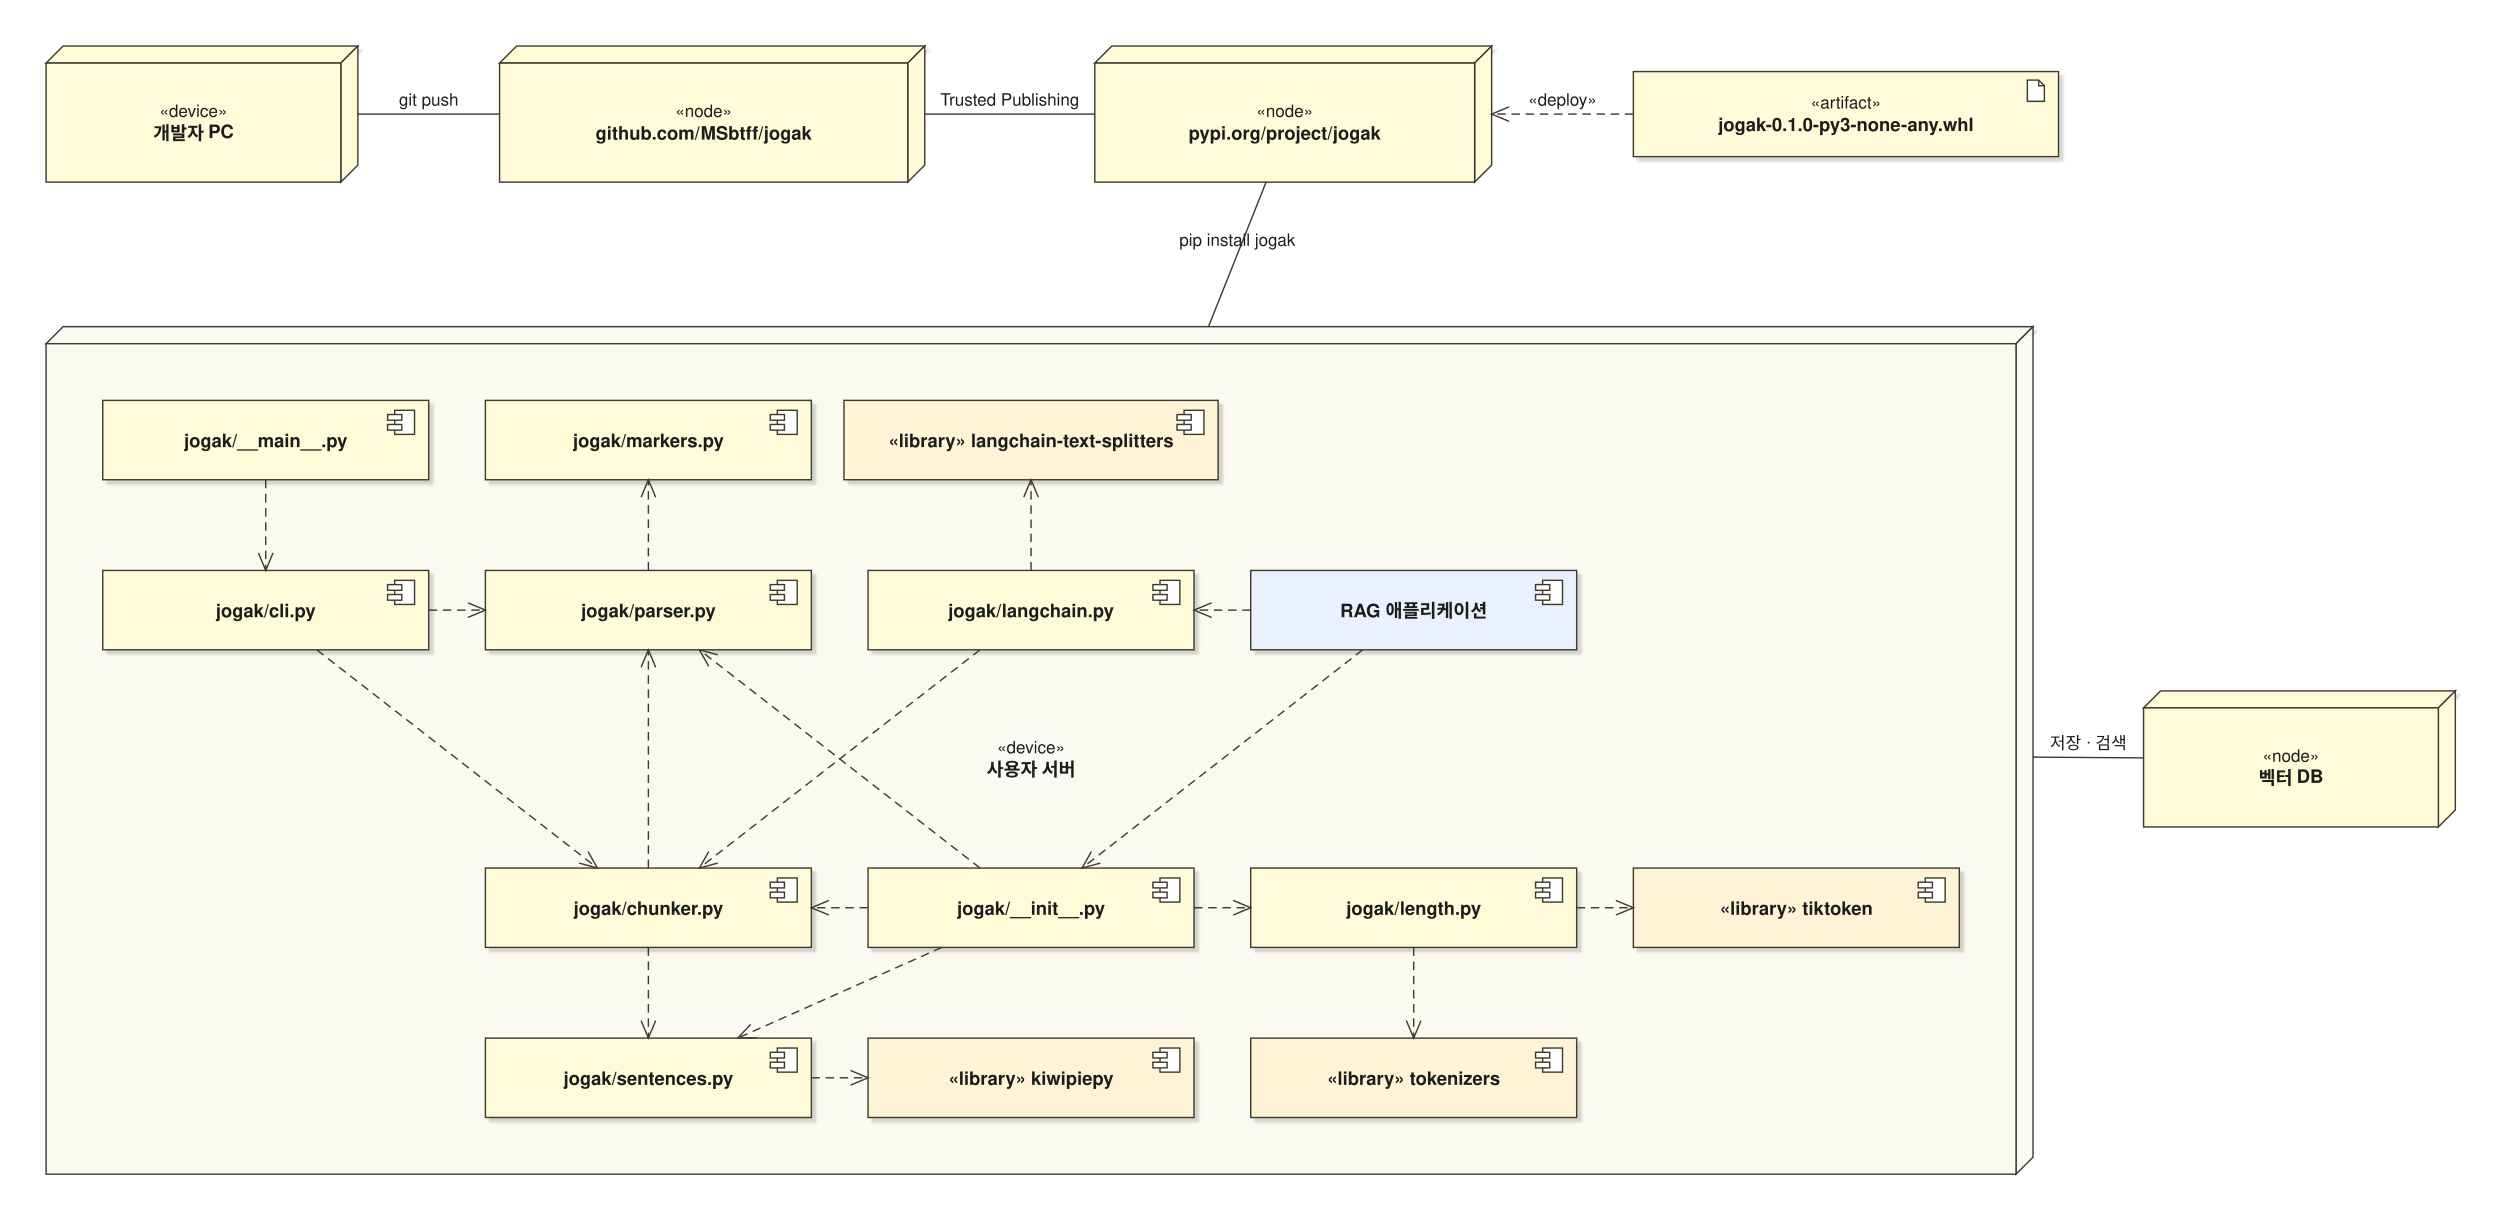
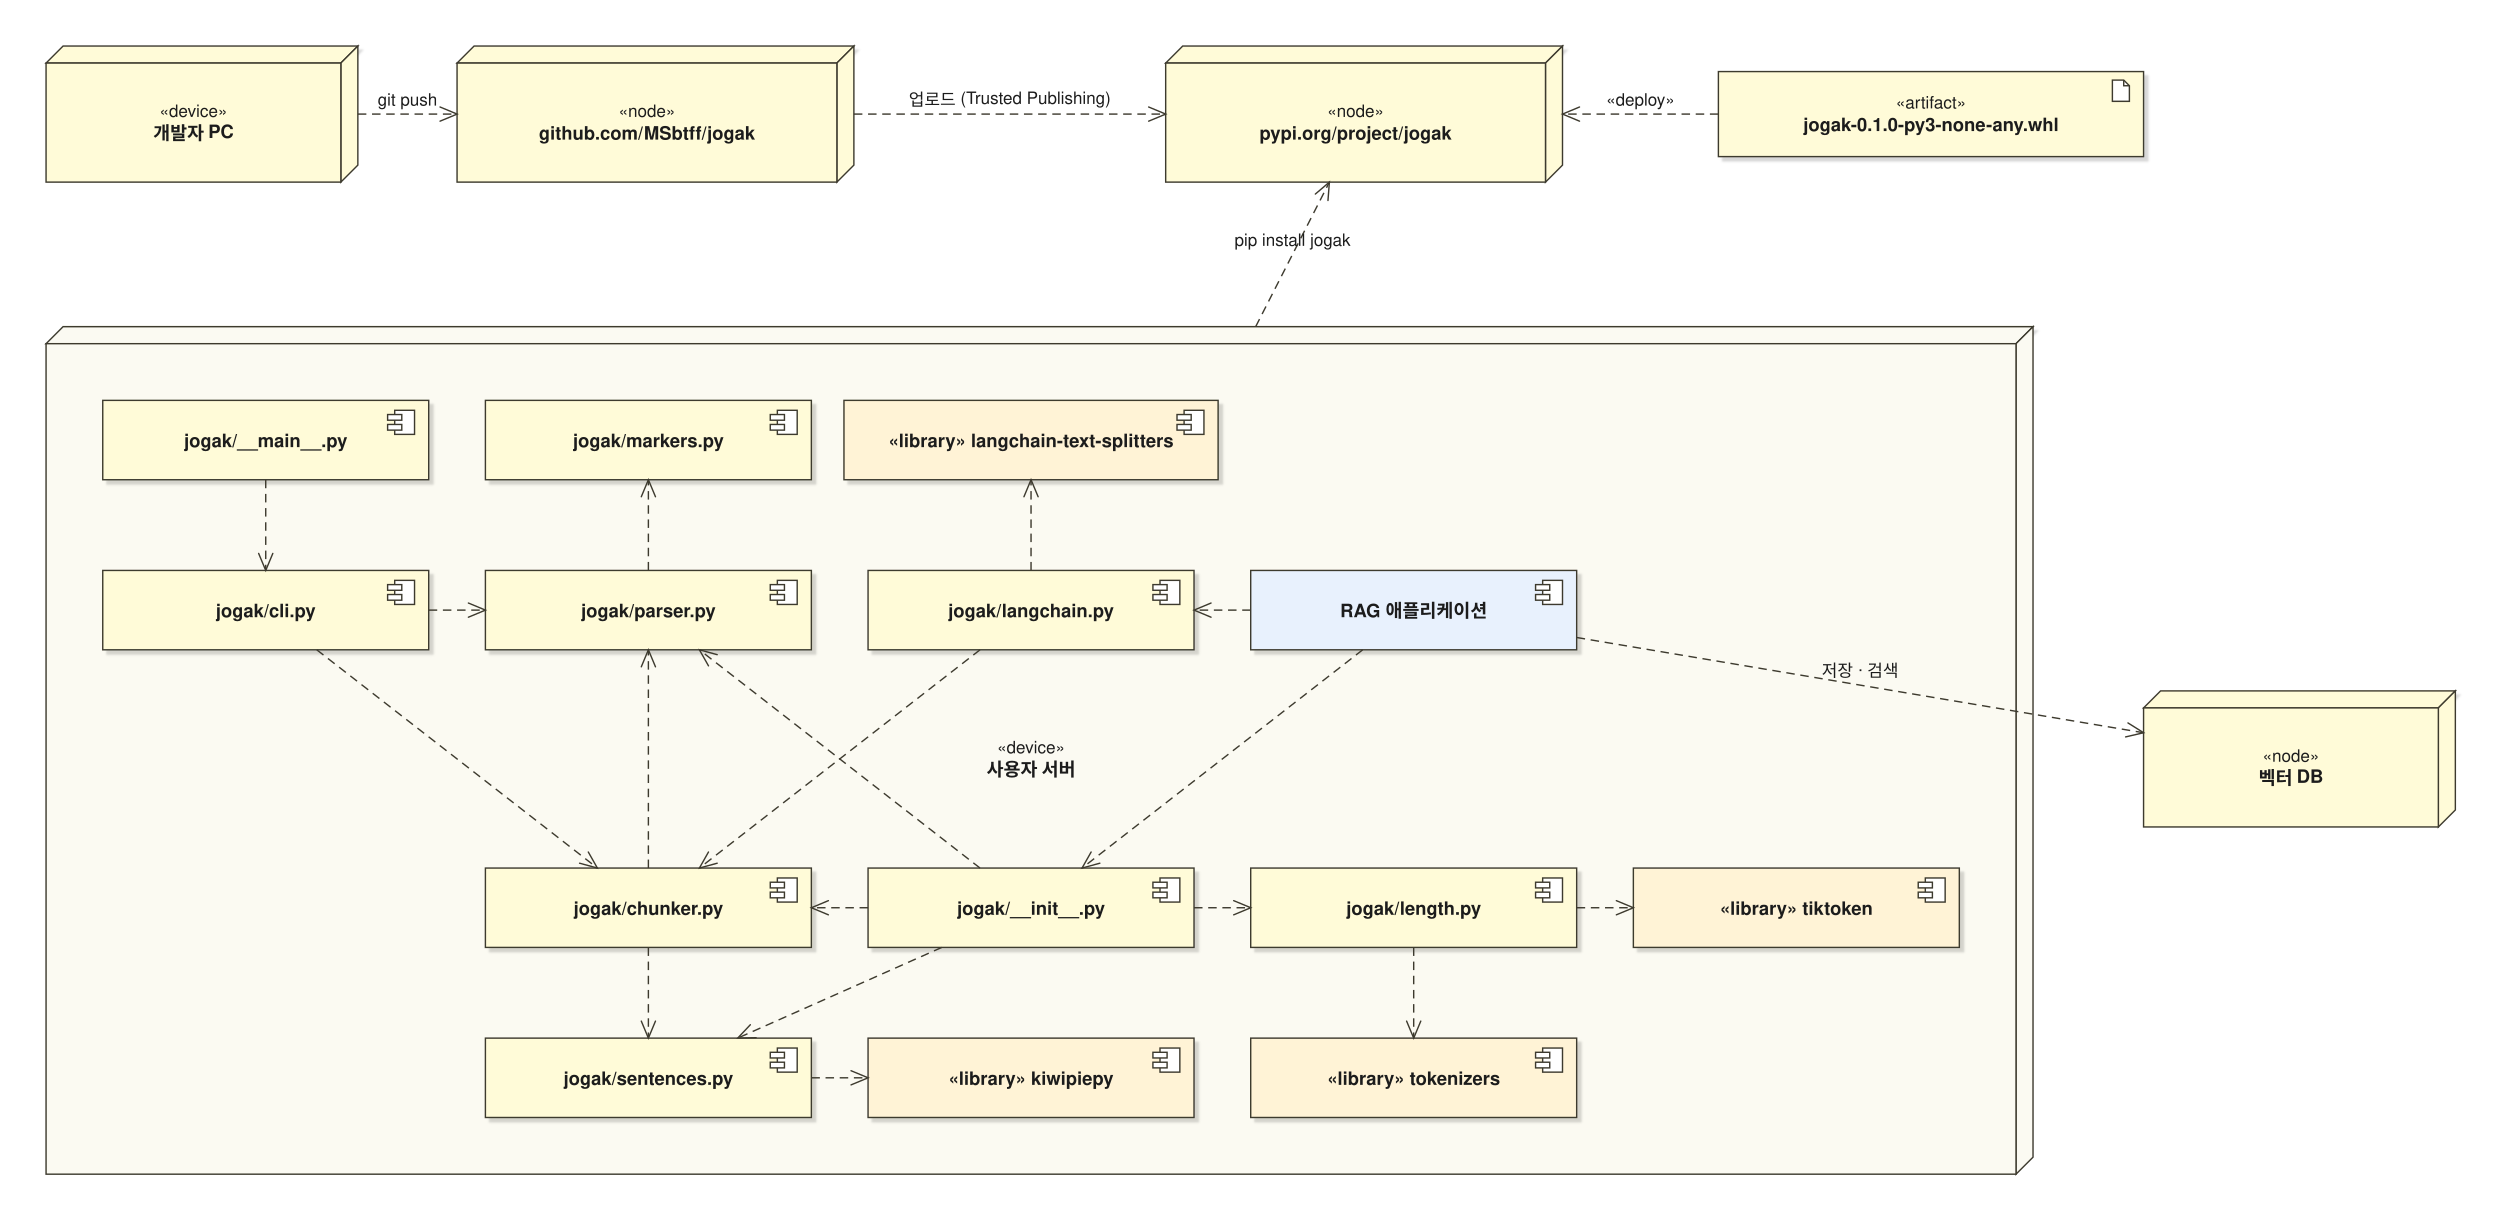
<svg xmlns="http://www.w3.org/2000/svg" id="canvas" viewBox="8 8 1764 860" width="1764" height="860">
  <defs>
    <filter id="shadow" x="-20%" y="-20%" width="150%" height="150%">
      <feDropShadow dx="3" dy="3" stdDeviation="1" flood-color="#000" flood-opacity="0.16" />
    </filter>
    <pattern id="grid" width="16" height="16" patternUnits="userSpaceOnUse">
      <circle cx="1" cy="1" r="0.8" fill="#dadcd2" />
    </pattern>
  </defs>
  <g transform="translate(0.5 0.5)">
    <rect x="-0.5" y="-0.5" width="3000" height="2000" fill="#ffffff" />
    <g>
      <g data-id="e6" data-element-family="runtime">
        <path d="M 40 250 L 52 238 L 1442 238 L 1430 250 Z" fill="#fbfaf2" stroke="#3d3a2e" stroke-width="1" filter="url(#shadow)" />
        <path d="M 1430 250 L 1442 238 L 1442 824 L 1430 836 Z" fill="#fbfaf2" stroke="#3d3a2e" stroke-width="1" />
        <rect x="40" y="250" width="1390" height="586" fill="#fbfaf2" stroke="#3d3a2e" stroke-width="1" />
        <text x="735" y="539" fill="#1c1c1c" font-family="Helvetica, Arial, &quot;Apple SD Gothic Neo&quot;, sans-serif" font-size="12" font-weight="400" font-style="normal" text-decoration="none" text-anchor="middle" pointer-events="none">«device»</text>
        <text x="735" y="555" fill="#1c1c1c" font-family="Helvetica, Arial, &quot;Apple SD Gothic Neo&quot;, sans-serif" font-size="13" font-weight="600" font-style="normal" text-decoration="none" text-anchor="middle" pointer-events="none">사용자 서버</text>
      </g>
      <g data-id="e1" data-element-family="runtime">
        <path d="M 40 52 L 52 40 L 260 40 L 248 52 Z" fill="#fffbd8" stroke="#3d3a2e" stroke-width="1" filter="url(#shadow)" />
        <path d="M 248 52 L 260 40 L 260 124 L 248 136 Z" fill="#fffbd8" stroke="#3d3a2e" stroke-width="1" />
        <rect x="40" y="52" width="208" height="84" fill="#fffbd8" stroke="#3d3a2e" stroke-width="1" />
        <text x="144" y="90" fill="#1c1c1c" font-family="Helvetica, Arial, &quot;Apple SD Gothic Neo&quot;, sans-serif" font-size="12" font-weight="400" font-style="normal" text-decoration="none" text-anchor="middle" pointer-events="none">«device»</text>
        <text x="144" y="106" fill="#1c1c1c" font-family="Helvetica, Arial, &quot;Apple SD Gothic Neo&quot;, sans-serif" font-size="13" font-weight="600" font-style="normal" text-decoration="none" text-anchor="middle" pointer-events="none">개발자 PC</text>
      </g>
      <g data-id="e2" data-element-family="runtime">
-         <path d="M 360 52 L 372 40 L 660 40 L 648 52 Z" fill="#fffbd8" stroke="#3d3a2e" stroke-width="1" filter="url(#shadow)" />
-         <path d="M 648 52 L 660 40 L 660 124 L 648 136 Z" fill="#fffbd8" stroke="#3d3a2e" stroke-width="1" />
-         <rect x="360" y="52" width="288" height="84" fill="#fffbd8" stroke="#3d3a2e" stroke-width="1" />
-         <text x="504" y="90" fill="#1c1c1c" font-family="Helvetica, Arial, &quot;Apple SD Gothic Neo&quot;, sans-serif" font-size="12" font-weight="400" font-style="normal" text-decoration="none" text-anchor="middle" pointer-events="none">«node»</text>
-         <text x="504" y="106" fill="#1c1c1c" font-family="Helvetica, Arial, &quot;Apple SD Gothic Neo&quot;, sans-serif" font-size="13" font-weight="600" font-style="normal" text-decoration="none" text-anchor="middle" pointer-events="none">github.com/MSbtff/jogak</text>
+         <path d="M 330 52 L 342 40 L 610 40 L 598 52 Z" fill="#fffbd8" stroke="#3d3a2e" stroke-width="1" filter="url(#shadow)" />
+         <path d="M 598 52 L 610 40 L 610 124 L 598 136 Z" fill="#fffbd8" stroke="#3d3a2e" stroke-width="1" />
+         <rect x="330" y="52" width="268" height="84" fill="#fffbd8" stroke="#3d3a2e" stroke-width="1" />
+         <text x="464" y="90" fill="#1c1c1c" font-family="Helvetica, Arial, &quot;Apple SD Gothic Neo&quot;, sans-serif" font-size="12" font-weight="400" font-style="normal" text-decoration="none" text-anchor="middle" pointer-events="none">«node»</text>
+         <text x="464" y="106" fill="#1c1c1c" font-family="Helvetica, Arial, &quot;Apple SD Gothic Neo&quot;, sans-serif" font-size="13" font-weight="600" font-style="normal" text-decoration="none" text-anchor="middle" pointer-events="none">github.com/MSbtff/jogak</text>
      </g>
      <g data-id="e3" data-element-family="runtime">
-         <path d="M 780 52 L 792 40 L 1060 40 L 1048 52 Z" fill="#fffbd8" stroke="#3d3a2e" stroke-width="1" filter="url(#shadow)" />
-         <path d="M 1048 52 L 1060 40 L 1060 124 L 1048 136 Z" fill="#fffbd8" stroke="#3d3a2e" stroke-width="1" />
-         <rect x="780" y="52" width="268" height="84" fill="#fffbd8" stroke="#3d3a2e" stroke-width="1" />
-         <text x="914" y="90" fill="#1c1c1c" font-family="Helvetica, Arial, &quot;Apple SD Gothic Neo&quot;, sans-serif" font-size="12" font-weight="400" font-style="normal" text-decoration="none" text-anchor="middle" pointer-events="none">«node»</text>
-         <text x="914" y="106" fill="#1c1c1c" font-family="Helvetica, Arial, &quot;Apple SD Gothic Neo&quot;, sans-serif" font-size="13" font-weight="600" font-style="normal" text-decoration="none" text-anchor="middle" pointer-events="none">pypi.org/project/jogak</text>
+         <path d="M 830 52 L 842 40 L 1110 40 L 1098 52 Z" fill="#fffbd8" stroke="#3d3a2e" stroke-width="1" filter="url(#shadow)" />
+         <path d="M 1098 52 L 1110 40 L 1110 124 L 1098 136 Z" fill="#fffbd8" stroke="#3d3a2e" stroke-width="1" />
+         <rect x="830" y="52" width="268" height="84" fill="#fffbd8" stroke="#3d3a2e" stroke-width="1" />
+         <text x="964" y="90" fill="#1c1c1c" font-family="Helvetica, Arial, &quot;Apple SD Gothic Neo&quot;, sans-serif" font-size="12" font-weight="400" font-style="normal" text-decoration="none" text-anchor="middle" pointer-events="none">«node»</text>
+         <text x="964" y="106" fill="#1c1c1c" font-family="Helvetica, Arial, &quot;Apple SD Gothic Neo&quot;, sans-serif" font-size="13" font-weight="600" font-style="normal" text-decoration="none" text-anchor="middle" pointer-events="none">pypi.org/project/jogak</text>
      </g>
      <g data-id="e4" data-element-family="runtime">
-         <rect x="1160" y="58" width="300" height="60" fill="#fffbd8" stroke="#3d3a2e" stroke-width="1" filter="url(#shadow)" />
-         <path d="M 1438 64 L 1446 64 L 1450 68 L 1450 79 L 1438 79 Z" fill="#ffffff" stroke="#3d3a2e" stroke-width="1" />
-         <path d="M 1446 64 L 1446 68 L 1450 68" fill="none" stroke="#3d3a2e" stroke-width="1" />
-         <text x="1310" y="84" fill="#1c1c1c" font-family="Helvetica, Arial, &quot;Apple SD Gothic Neo&quot;, sans-serif" font-size="12" font-weight="400" font-style="normal" text-decoration="none" text-anchor="middle" pointer-events="none">«artifact»</text>
-         <text x="1310" y="100" fill="#1c1c1c" font-family="Helvetica, Arial, &quot;Apple SD Gothic Neo&quot;, sans-serif" font-size="13" font-weight="600" font-style="normal" text-decoration="none" text-anchor="middle" pointer-events="none">jogak-0.1.0-py3-none-any.whl</text>
+         <rect x="1220" y="58" width="300" height="60" fill="#fffbd8" stroke="#3d3a2e" stroke-width="1" filter="url(#shadow)" />
+         <path d="M 1498 64 L 1506 64 L 1510 68 L 1510 79 L 1498 79 Z" fill="#ffffff" stroke="#3d3a2e" stroke-width="1" />
+         <path d="M 1506 64 L 1506 68 L 1510 68" fill="none" stroke="#3d3a2e" stroke-width="1" />
+         <text x="1370" y="84" fill="#1c1c1c" font-family="Helvetica, Arial, &quot;Apple SD Gothic Neo&quot;, sans-serif" font-size="12" font-weight="400" font-style="normal" text-decoration="none" text-anchor="middle" pointer-events="none">«artifact»</text>
+         <text x="1370" y="100" fill="#1c1c1c" font-family="Helvetica, Arial, &quot;Apple SD Gothic Neo&quot;, sans-serif" font-size="13" font-weight="600" font-style="normal" text-decoration="none" text-anchor="middle" pointer-events="none">jogak-0.1.0-py3-none-any.whl</text>
      </g>
      <g data-id="e5" data-element-family="runtime">
        <path d="M 1520 507 L 1532 495 L 1740 495 L 1728 507 Z" fill="#fffbd8" stroke="#3d3a2e" stroke-width="1" filter="url(#shadow)" />
        <path d="M 1728 507 L 1740 495 L 1740 579 L 1728 591 Z" fill="#fffbd8" stroke="#3d3a2e" stroke-width="1" />
        <rect x="1520" y="507" width="208" height="84" fill="#fffbd8" stroke="#3d3a2e" stroke-width="1" />
        <text x="1624" y="545" fill="#1c1c1c" font-family="Helvetica, Arial, &quot;Apple SD Gothic Neo&quot;, sans-serif" font-size="12" font-weight="400" font-style="normal" text-decoration="none" text-anchor="middle" pointer-events="none">«node»</text>
        <text x="1624" y="561" fill="#1c1c1c" font-family="Helvetica, Arial, &quot;Apple SD Gothic Neo&quot;, sans-serif" font-size="13" font-weight="600" font-style="normal" text-decoration="none" text-anchor="middle" pointer-events="none">벡터 DB</text>
      </g>
      <g data-id="e7" data-element-family="runtime">
        <rect x="80" y="290" width="230" height="56" fill="#fffbd8" stroke="#3d3a2e" stroke-width="1" filter="url(#shadow)" />
        <rect x="286" y="297" width="14" height="17" fill="#ffffff" stroke="#3d3a2e" stroke-width="1" />
        <rect x="281" y="300" width="10" height="4" fill="#ffffff" stroke="#3d3a2e" stroke-width="1" />
        <rect x="281" y="307" width="10" height="4" fill="#ffffff" stroke="#3d3a2e" stroke-width="1" />
        <text x="195" y="323" fill="#1c1c1c" font-family="Helvetica, Arial, &quot;Apple SD Gothic Neo&quot;, sans-serif" font-size="13" font-weight="600" font-style="normal" text-decoration="none" text-anchor="middle" pointer-events="none">jogak/__main__.py</text>
      </g>
      <g data-id="e8" data-element-family="runtime">
        <rect x="350" y="290" width="230" height="56" fill="#fffbd8" stroke="#3d3a2e" stroke-width="1" filter="url(#shadow)" />
        <rect x="556" y="297" width="14" height="17" fill="#ffffff" stroke="#3d3a2e" stroke-width="1" />
        <rect x="551" y="300" width="10" height="4" fill="#ffffff" stroke="#3d3a2e" stroke-width="1" />
        <rect x="551" y="307" width="10" height="4" fill="#ffffff" stroke="#3d3a2e" stroke-width="1" />
        <text x="465" y="323" fill="#1c1c1c" font-family="Helvetica, Arial, &quot;Apple SD Gothic Neo&quot;, sans-serif" font-size="13" font-weight="600" font-style="normal" text-decoration="none" text-anchor="middle" pointer-events="none">jogak/markers.py</text>
      </g>
      <g data-id="e9" data-element-family="runtime">
        <rect x="603" y="290" width="264" height="56" fill="#fff3d6" stroke="#3d3a2e" stroke-width="1" filter="url(#shadow)" />
        <rect x="843" y="297" width="14" height="17" fill="#ffffff" stroke="#3d3a2e" stroke-width="1" />
        <rect x="838" y="300" width="10" height="4" fill="#ffffff" stroke="#3d3a2e" stroke-width="1" />
        <rect x="838" y="307" width="10" height="4" fill="#ffffff" stroke="#3d3a2e" stroke-width="1" />
        <text x="735" y="323" fill="#1c1c1c" font-family="Helvetica, Arial, &quot;Apple SD Gothic Neo&quot;, sans-serif" font-size="13" font-weight="600" font-style="normal" text-decoration="none" text-anchor="middle" pointer-events="none">«library» langchain-text-splitters</text>
      </g>
      <g data-id="e10" data-element-family="runtime">
        <rect x="80" y="410" width="230" height="56" fill="#fffbd8" stroke="#3d3a2e" stroke-width="1" filter="url(#shadow)" />
        <rect x="286" y="417" width="14" height="17" fill="#ffffff" stroke="#3d3a2e" stroke-width="1" />
        <rect x="281" y="420" width="10" height="4" fill="#ffffff" stroke="#3d3a2e" stroke-width="1" />
        <rect x="281" y="427" width="10" height="4" fill="#ffffff" stroke="#3d3a2e" stroke-width="1" />
        <text x="195" y="443" fill="#1c1c1c" font-family="Helvetica, Arial, &quot;Apple SD Gothic Neo&quot;, sans-serif" font-size="13" font-weight="600" font-style="normal" text-decoration="none" text-anchor="middle" pointer-events="none">jogak/cli.py</text>
      </g>
      <g data-id="e11" data-element-family="runtime">
        <rect x="350" y="410" width="230" height="56" fill="#fffbd8" stroke="#3d3a2e" stroke-width="1" filter="url(#shadow)" />
        <rect x="556" y="417" width="14" height="17" fill="#ffffff" stroke="#3d3a2e" stroke-width="1" />
        <rect x="551" y="420" width="10" height="4" fill="#ffffff" stroke="#3d3a2e" stroke-width="1" />
        <rect x="551" y="427" width="10" height="4" fill="#ffffff" stroke="#3d3a2e" stroke-width="1" />
        <text x="465" y="443" fill="#1c1c1c" font-family="Helvetica, Arial, &quot;Apple SD Gothic Neo&quot;, sans-serif" font-size="13" font-weight="600" font-style="normal" text-decoration="none" text-anchor="middle" pointer-events="none">jogak/parser.py</text>
      </g>
      <g data-id="e12" data-element-family="runtime">
        <rect x="620" y="410" width="230" height="56" fill="#fffbd8" stroke="#3d3a2e" stroke-width="1" filter="url(#shadow)" />
        <rect x="826" y="417" width="14" height="17" fill="#ffffff" stroke="#3d3a2e" stroke-width="1" />
        <rect x="821" y="420" width="10" height="4" fill="#ffffff" stroke="#3d3a2e" stroke-width="1" />
        <rect x="821" y="427" width="10" height="4" fill="#ffffff" stroke="#3d3a2e" stroke-width="1" />
        <text x="735" y="443" fill="#1c1c1c" font-family="Helvetica, Arial, &quot;Apple SD Gothic Neo&quot;, sans-serif" font-size="13" font-weight="600" font-style="normal" text-decoration="none" text-anchor="middle" pointer-events="none">jogak/langchain.py</text>
      </g>
      <g data-id="e13" data-element-family="runtime">
        <rect x="890" y="410" width="230" height="56" fill="#e8f1fd" stroke="#3d3a2e" stroke-width="1" filter="url(#shadow)" />
        <rect x="1096" y="417" width="14" height="17" fill="#ffffff" stroke="#3d3a2e" stroke-width="1" />
        <rect x="1091" y="420" width="10" height="4" fill="#ffffff" stroke="#3d3a2e" stroke-width="1" />
        <rect x="1091" y="427" width="10" height="4" fill="#ffffff" stroke="#3d3a2e" stroke-width="1" />
        <text x="1005" y="443" fill="#1c1c1c" font-family="Helvetica, Arial, &quot;Apple SD Gothic Neo&quot;, sans-serif" font-size="13" font-weight="600" font-style="normal" text-decoration="none" text-anchor="middle" pointer-events="none">RAG 애플리케이션</text>
      </g>
      <g data-id="e14" data-element-family="runtime">
        <rect x="350" y="620" width="230" height="56" fill="#fffbd8" stroke="#3d3a2e" stroke-width="1" filter="url(#shadow)" />
        <rect x="556" y="627" width="14" height="17" fill="#ffffff" stroke="#3d3a2e" stroke-width="1" />
        <rect x="551" y="630" width="10" height="4" fill="#ffffff" stroke="#3d3a2e" stroke-width="1" />
        <rect x="551" y="637" width="10" height="4" fill="#ffffff" stroke="#3d3a2e" stroke-width="1" />
        <text x="465" y="653" fill="#1c1c1c" font-family="Helvetica, Arial, &quot;Apple SD Gothic Neo&quot;, sans-serif" font-size="13" font-weight="600" font-style="normal" text-decoration="none" text-anchor="middle" pointer-events="none">jogak/chunker.py</text>
      </g>
      <g data-id="e15" data-element-family="runtime">
        <rect x="620" y="620" width="230" height="56" fill="#fffbd8" stroke="#3d3a2e" stroke-width="1" filter="url(#shadow)" />
        <rect x="826" y="627" width="14" height="17" fill="#ffffff" stroke="#3d3a2e" stroke-width="1" />
        <rect x="821" y="630" width="10" height="4" fill="#ffffff" stroke="#3d3a2e" stroke-width="1" />
        <rect x="821" y="637" width="10" height="4" fill="#ffffff" stroke="#3d3a2e" stroke-width="1" />
        <text x="735" y="653" fill="#1c1c1c" font-family="Helvetica, Arial, &quot;Apple SD Gothic Neo&quot;, sans-serif" font-size="13" font-weight="600" font-style="normal" text-decoration="none" text-anchor="middle" pointer-events="none">jogak/__init__.py</text>
      </g>
      <g data-id="e16" data-element-family="runtime">
        <rect x="890" y="620" width="230" height="56" fill="#fffbd8" stroke="#3d3a2e" stroke-width="1" filter="url(#shadow)" />
        <rect x="1096" y="627" width="14" height="17" fill="#ffffff" stroke="#3d3a2e" stroke-width="1" />
        <rect x="1091" y="630" width="10" height="4" fill="#ffffff" stroke="#3d3a2e" stroke-width="1" />
        <rect x="1091" y="637" width="10" height="4" fill="#ffffff" stroke="#3d3a2e" stroke-width="1" />
        <text x="1005" y="653" fill="#1c1c1c" font-family="Helvetica, Arial, &quot;Apple SD Gothic Neo&quot;, sans-serif" font-size="13" font-weight="600" font-style="normal" text-decoration="none" text-anchor="middle" pointer-events="none">jogak/length.py</text>
      </g>
      <g data-id="e17" data-element-family="runtime">
        <rect x="1160" y="620" width="230" height="56" fill="#fff3d6" stroke="#3d3a2e" stroke-width="1" filter="url(#shadow)" />
        <rect x="1366" y="627" width="14" height="17" fill="#ffffff" stroke="#3d3a2e" stroke-width="1" />
        <rect x="1361" y="630" width="10" height="4" fill="#ffffff" stroke="#3d3a2e" stroke-width="1" />
        <rect x="1361" y="637" width="10" height="4" fill="#ffffff" stroke="#3d3a2e" stroke-width="1" />
        <text x="1275" y="653" fill="#1c1c1c" font-family="Helvetica, Arial, &quot;Apple SD Gothic Neo&quot;, sans-serif" font-size="13" font-weight="600" font-style="normal" text-decoration="none" text-anchor="middle" pointer-events="none">«library» tiktoken</text>
      </g>
      <g data-id="e18" data-element-family="runtime">
        <rect x="350" y="740" width="230" height="56" fill="#fffbd8" stroke="#3d3a2e" stroke-width="1" filter="url(#shadow)" />
        <rect x="556" y="747" width="14" height="17" fill="#ffffff" stroke="#3d3a2e" stroke-width="1" />
        <rect x="551" y="750" width="10" height="4" fill="#ffffff" stroke="#3d3a2e" stroke-width="1" />
        <rect x="551" y="757" width="10" height="4" fill="#ffffff" stroke="#3d3a2e" stroke-width="1" />
        <text x="465" y="773" fill="#1c1c1c" font-family="Helvetica, Arial, &quot;Apple SD Gothic Neo&quot;, sans-serif" font-size="13" font-weight="600" font-style="normal" text-decoration="none" text-anchor="middle" pointer-events="none">jogak/sentences.py</text>
      </g>
      <g data-id="e19" data-element-family="runtime">
        <rect x="620" y="740" width="230" height="56" fill="#fff3d6" stroke="#3d3a2e" stroke-width="1" filter="url(#shadow)" />
        <rect x="826" y="747" width="14" height="17" fill="#ffffff" stroke="#3d3a2e" stroke-width="1" />
        <rect x="821" y="750" width="10" height="4" fill="#ffffff" stroke="#3d3a2e" stroke-width="1" />
        <rect x="821" y="757" width="10" height="4" fill="#ffffff" stroke="#3d3a2e" stroke-width="1" />
        <text x="735" y="773" fill="#1c1c1c" font-family="Helvetica, Arial, &quot;Apple SD Gothic Neo&quot;, sans-serif" font-size="13" font-weight="600" font-style="normal" text-decoration="none" text-anchor="middle" pointer-events="none">«library» kiwipiepy</text>
      </g>
      <g data-id="e20" data-element-family="runtime">
        <rect x="890" y="740" width="230" height="56" fill="#fff3d6" stroke="#3d3a2e" stroke-width="1" filter="url(#shadow)" />
        <rect x="1096" y="747" width="14" height="17" fill="#ffffff" stroke="#3d3a2e" stroke-width="1" />
        <rect x="1091" y="750" width="10" height="4" fill="#ffffff" stroke="#3d3a2e" stroke-width="1" />
        <rect x="1091" y="757" width="10" height="4" fill="#ffffff" stroke="#3d3a2e" stroke-width="1" />
        <text x="1005" y="773" fill="#1c1c1c" font-family="Helvetica, Arial, &quot;Apple SD Gothic Neo&quot;, sans-serif" font-size="13" font-weight="600" font-style="normal" text-decoration="none" text-anchor="middle" pointer-events="none">«library» tokenizers</text>
      </g>
    </g>
    <g>
      <g data-rel="e21">
-         <line x1="260" y1="88" x2="360" y2="88" stroke="transparent" stroke-width="10" />
-         <line x1="260" y1="88" x2="360" y2="88" stroke="#3d3a2e" stroke-width="1" pointer-events="none" />
-         <text x="310" y="82" fill="#1c1c1c" font-family="Helvetica, Arial, &quot;Apple SD Gothic Neo&quot;, sans-serif" font-size="12" font-weight="400" font-style="normal" text-decoration="none" text-anchor="middle" pointer-events="none">git push</text>
+         <line x1="260" y1="88" x2="330" y2="88" stroke="transparent" stroke-width="10" />
+         <path d="M 318 93 L 330 88 L 318 83" fill="none" stroke="#3d3a2e" stroke-width="1" stroke-linecap="round" />
+         <line x1="260" y1="88" x2="330" y2="88" stroke="#3d3a2e" stroke-width="1" pointer-events="none" stroke-dasharray="6 4" />
+         <text x="295" y="82" fill="#1c1c1c" font-family="Helvetica, Arial, &quot;Apple SD Gothic Neo&quot;, sans-serif" font-size="12" font-weight="400" font-style="normal" text-decoration="none" text-anchor="middle" pointer-events="none">git push</text>
      </g>
      <g data-rel="e22">
-         <line x1="660" y1="88" x2="780" y2="88" stroke="transparent" stroke-width="10" />
-         <line x1="660" y1="88" x2="780" y2="88" stroke="#3d3a2e" stroke-width="1" pointer-events="none" />
-         <text x="720" y="82" fill="#1c1c1c" font-family="Helvetica, Arial, &quot;Apple SD Gothic Neo&quot;, sans-serif" font-size="12" font-weight="400" font-style="normal" text-decoration="none" text-anchor="middle" pointer-events="none">Trusted Publishing</text>
+         <line x1="610" y1="88" x2="830" y2="88" stroke="transparent" stroke-width="10" />
+         <path d="M 818 93 L 830 88 L 818 83" fill="none" stroke="#3d3a2e" stroke-width="1" stroke-linecap="round" />
+         <line x1="610" y1="88" x2="830" y2="88" stroke="#3d3a2e" stroke-width="1" pointer-events="none" stroke-dasharray="6 4" />
+         <text x="720" y="82" fill="#1c1c1c" font-family="Helvetica, Arial, &quot;Apple SD Gothic Neo&quot;, sans-serif" font-size="12" font-weight="400" font-style="normal" text-decoration="none" text-anchor="middle" pointer-events="none">업로드 (Trusted Publishing)</text>
      </g>
      <g data-rel="e23">
-         <line x1="1160" y1="88" x2="1060" y2="88" stroke="transparent" stroke-width="10" />
-         <path d="M 1072 83 L 1060 88 L 1072 93" fill="none" stroke="#3d3a2e" stroke-width="1" stroke-linecap="round" />
-         <line x1="1160" y1="88" x2="1060" y2="88" stroke="#3d3a2e" stroke-width="1" pointer-events="none" stroke-dasharray="6 4" />
-         <text x="1110" y="82" fill="#1c1c1c" font-family="Helvetica, Arial, &quot;Apple SD Gothic Neo&quot;, sans-serif" font-size="12" font-weight="400" font-style="normal" text-decoration="none" text-anchor="middle" pointer-events="none">«deploy»</text>
+         <line x1="1220" y1="88" x2="1110" y2="88" stroke="transparent" stroke-width="10" />
+         <path d="M 1122 83 L 1110 88 L 1122 93" fill="none" stroke="#3d3a2e" stroke-width="1" stroke-linecap="round" />
+         <line x1="1220" y1="88" x2="1110" y2="88" stroke="#3d3a2e" stroke-width="1" pointer-events="none" stroke-dasharray="6 4" />
+         <text x="1165" y="82" fill="#1c1c1c" font-family="Helvetica, Arial, &quot;Apple SD Gothic Neo&quot;, sans-serif" font-size="12" font-weight="400" font-style="normal" text-decoration="none" text-anchor="middle" pointer-events="none">«deploy»</text>
      </g>
      <g data-rel="e24">
-         <line x1="900.864" y1="136" x2="860.2" y2="238" stroke="transparent" stroke-width="10" />
-         <line x1="900.864" y1="136" x2="860.2" y2="238" stroke="#3d3a2e" stroke-width="1" pointer-events="none" />
-         <text x="880.532" y="181" fill="#1c1c1c" font-family="Helvetica, Arial, &quot;Apple SD Gothic Neo&quot;, sans-serif" font-size="12" font-weight="400" font-style="normal" text-decoration="none" text-anchor="middle" pointer-events="none">pip install jogak</text>
+         <line x1="893.497" y1="238" x2="945.519" y2="136" stroke="transparent" stroke-width="10" />
+         <path d="M 944.521 148.962 L 945.519 136 L 935.613 144.418" fill="none" stroke="#3d3a2e" stroke-width="1" stroke-linecap="round" />
+         <line x1="893.497" y1="238" x2="945.519" y2="136" stroke="#3d3a2e" stroke-width="1" pointer-events="none" stroke-dasharray="6 4" />
+         <text x="919.508" y="181" fill="#1c1c1c" font-family="Helvetica, Arial, &quot;Apple SD Gothic Neo&quot;, sans-serif" font-size="12" font-weight="400" font-style="normal" text-decoration="none" text-anchor="middle" pointer-events="none">pip install jogak</text>
      </g>
      <g data-rel="e25">
-         <line x1="1442" y1="541.731" x2="1520" y2="542.258" stroke="transparent" stroke-width="10" />
-         <line x1="1442" y1="541.731" x2="1520" y2="542.258" stroke="#3d3a2e" stroke-width="1" pointer-events="none" />
-         <text x="1481" y="535.994" fill="#1c1c1c" font-family="Helvetica, Arial, &quot;Apple SD Gothic Neo&quot;, sans-serif" font-size="12" font-weight="400" font-style="normal" text-decoration="none" text-anchor="middle" pointer-events="none">저장 · 검색</text>
+         <line x1="1120" y1="457.32" x2="1520" y2="524.52" stroke="transparent" stroke-width="10" />
+         <path d="M 1507.337 527.463 L 1520 524.52 L 1508.994 517.601" fill="none" stroke="#3d3a2e" stroke-width="1" stroke-linecap="round" />
+         <line x1="1120" y1="457.32" x2="1520" y2="524.52" stroke="#3d3a2e" stroke-width="1" pointer-events="none" stroke-dasharray="6 4" />
+         <text x="1320" y="484.92" fill="#1c1c1c" font-family="Helvetica, Arial, &quot;Apple SD Gothic Neo&quot;, sans-serif" font-size="12" font-weight="400" font-style="normal" text-decoration="none" text-anchor="middle" pointer-events="none">저장 · 검색</text>
      </g>
      <g data-rel="e26">
        <line x1="969" y1="466" x2="771" y2="620" stroke="transparent" stroke-width="10" />
        <path d="M 777.403 608.686 L 771 620 L 783.542 616.579" fill="none" stroke="#3d3a2e" stroke-width="1" stroke-linecap="round" />
        <line x1="969" y1="466" x2="771" y2="620" stroke="#3d3a2e" stroke-width="1" pointer-events="none" stroke-dasharray="6 4" />
      </g>
      <g data-rel="e27">
        <line x1="890" y1="438" x2="850" y2="438" stroke="transparent" stroke-width="10" />
        <path d="M 862 433 L 850 438 L 862 443" fill="none" stroke="#3d3a2e" stroke-width="1" stroke-linecap="round" />
        <line x1="890" y1="438" x2="850" y2="438" stroke="#3d3a2e" stroke-width="1" pointer-events="none" stroke-dasharray="6 4" />
      </g>
      <g data-rel="e28">
        <line x1="195" y1="346" x2="195" y2="410" stroke="transparent" stroke-width="10" />
        <path d="M 190 398 L 195 410 L 200 398" fill="none" stroke="#3d3a2e" stroke-width="1" stroke-linecap="round" />
        <line x1="195" y1="346" x2="195" y2="410" stroke="#3d3a2e" stroke-width="1" pointer-events="none" stroke-dasharray="6 4" />
      </g>
      <g data-rel="e29">
        <line x1="231" y1="466" x2="429" y2="620" stroke="transparent" stroke-width="10" />
        <path d="M 416.458 616.579 L 429 620 L 422.597 608.686" fill="none" stroke="#3d3a2e" stroke-width="1" stroke-linecap="round" />
        <line x1="231" y1="466" x2="429" y2="620" stroke="#3d3a2e" stroke-width="1" pointer-events="none" stroke-dasharray="6 4" />
      </g>
      <g data-rel="e30">
        <line x1="310" y1="438" x2="350" y2="438" stroke="transparent" stroke-width="10" />
        <path d="M 338 443 L 350 438 L 338 433" fill="none" stroke="#3d3a2e" stroke-width="1" stroke-linecap="round" />
        <line x1="310" y1="438" x2="350" y2="438" stroke="#3d3a2e" stroke-width="1" pointer-events="none" stroke-dasharray="6 4" />
      </g>
      <g data-rel="e31">
        <line x1="620" y1="648" x2="580" y2="648" stroke="transparent" stroke-width="10" />
        <path d="M 592 643 L 580 648 L 592 653" fill="none" stroke="#3d3a2e" stroke-width="1" stroke-linecap="round" />
        <line x1="620" y1="648" x2="580" y2="648" stroke="#3d3a2e" stroke-width="1" pointer-events="none" stroke-dasharray="6 4" />
      </g>
      <g data-rel="e32">
        <line x1="699" y1="620" x2="501" y2="466" stroke="transparent" stroke-width="10" />
        <path d="M 513.542 469.421 L 501 466 L 507.403 477.314" fill="none" stroke="#3d3a2e" stroke-width="1" stroke-linecap="round" />
        <line x1="699" y1="620" x2="501" y2="466" stroke="#3d3a2e" stroke-width="1" pointer-events="none" stroke-dasharray="6 4" />
      </g>
      <g data-rel="e33">
        <line x1="672" y1="676" x2="528" y2="740" stroke="transparent" stroke-width="10" />
        <path d="M 536.935 730.557 L 528 740 L 540.996 739.695" fill="none" stroke="#3d3a2e" stroke-width="1" stroke-linecap="round" />
        <line x1="672" y1="676" x2="528" y2="740" stroke="#3d3a2e" stroke-width="1" pointer-events="none" stroke-dasharray="6 4" />
      </g>
      <g data-rel="e34">
        <line x1="850" y1="648" x2="890" y2="648" stroke="transparent" stroke-width="10" />
        <path d="M 878 653 L 890 648 L 878 643" fill="none" stroke="#3d3a2e" stroke-width="1" stroke-linecap="round" />
        <line x1="850" y1="648" x2="890" y2="648" stroke="#3d3a2e" stroke-width="1" pointer-events="none" stroke-dasharray="6 4" />
      </g>
      <g data-rel="e35">
        <line x1="699" y1="466" x2="501" y2="620" stroke="transparent" stroke-width="10" />
        <path d="M 507.403 608.686 L 501 620 L 513.542 616.579" fill="none" stroke="#3d3a2e" stroke-width="1" stroke-linecap="round" />
        <line x1="699" y1="466" x2="501" y2="620" stroke="#3d3a2e" stroke-width="1" pointer-events="none" stroke-dasharray="6 4" />
      </g>
      <g data-rel="e36">
        <line x1="735" y1="410" x2="735" y2="346" stroke="transparent" stroke-width="10" />
        <path d="M 740 358 L 735 346 L 730 358" fill="none" stroke="#3d3a2e" stroke-width="1" stroke-linecap="round" />
        <line x1="735" y1="410" x2="735" y2="346" stroke="#3d3a2e" stroke-width="1" pointer-events="none" stroke-dasharray="6 4" />
      </g>
      <g data-rel="e37">
        <line x1="465" y1="620" x2="465" y2="466" stroke="transparent" stroke-width="10" />
        <path d="M 470 478 L 465 466 L 460 478" fill="none" stroke="#3d3a2e" stroke-width="1" stroke-linecap="round" />
        <line x1="465" y1="620" x2="465" y2="466" stroke="#3d3a2e" stroke-width="1" pointer-events="none" stroke-dasharray="6 4" />
      </g>
      <g data-rel="e38">
        <line x1="465" y1="676" x2="465" y2="740" stroke="transparent" stroke-width="10" />
        <path d="M 460 728 L 465 740 L 470 728" fill="none" stroke="#3d3a2e" stroke-width="1" stroke-linecap="round" />
        <line x1="465" y1="676" x2="465" y2="740" stroke="#3d3a2e" stroke-width="1" pointer-events="none" stroke-dasharray="6 4" />
      </g>
      <g data-rel="e39">
        <line x1="465" y1="410" x2="465" y2="346" stroke="transparent" stroke-width="10" />
        <path d="M 470 358 L 465 346 L 460 358" fill="none" stroke="#3d3a2e" stroke-width="1" stroke-linecap="round" />
        <line x1="465" y1="410" x2="465" y2="346" stroke="#3d3a2e" stroke-width="1" pointer-events="none" stroke-dasharray="6 4" />
      </g>
      <g data-rel="e40">
        <line x1="580" y1="768" x2="620" y2="768" stroke="transparent" stroke-width="10" />
        <path d="M 608 773 L 620 768 L 608 763" fill="none" stroke="#3d3a2e" stroke-width="1" stroke-linecap="round" />
        <line x1="580" y1="768" x2="620" y2="768" stroke="#3d3a2e" stroke-width="1" pointer-events="none" stroke-dasharray="6 4" />
      </g>
      <g data-rel="e41">
        <line x1="1120" y1="648" x2="1160" y2="648" stroke="transparent" stroke-width="10" />
        <path d="M 1148 653 L 1160 648 L 1148 643" fill="none" stroke="#3d3a2e" stroke-width="1" stroke-linecap="round" />
        <line x1="1120" y1="648" x2="1160" y2="648" stroke="#3d3a2e" stroke-width="1" pointer-events="none" stroke-dasharray="6 4" />
      </g>
      <g data-rel="e42">
        <line x1="1005" y1="676" x2="1005" y2="740" stroke="transparent" stroke-width="10" />
        <path d="M 1000 728 L 1005 740 L 1010 728" fill="none" stroke="#3d3a2e" stroke-width="1" stroke-linecap="round" />
        <line x1="1005" y1="676" x2="1005" y2="740" stroke="#3d3a2e" stroke-width="1" pointer-events="none" stroke-dasharray="6 4" />
      </g>
    </g>
    <g pointer-events="none" />
  </g>
</svg>
